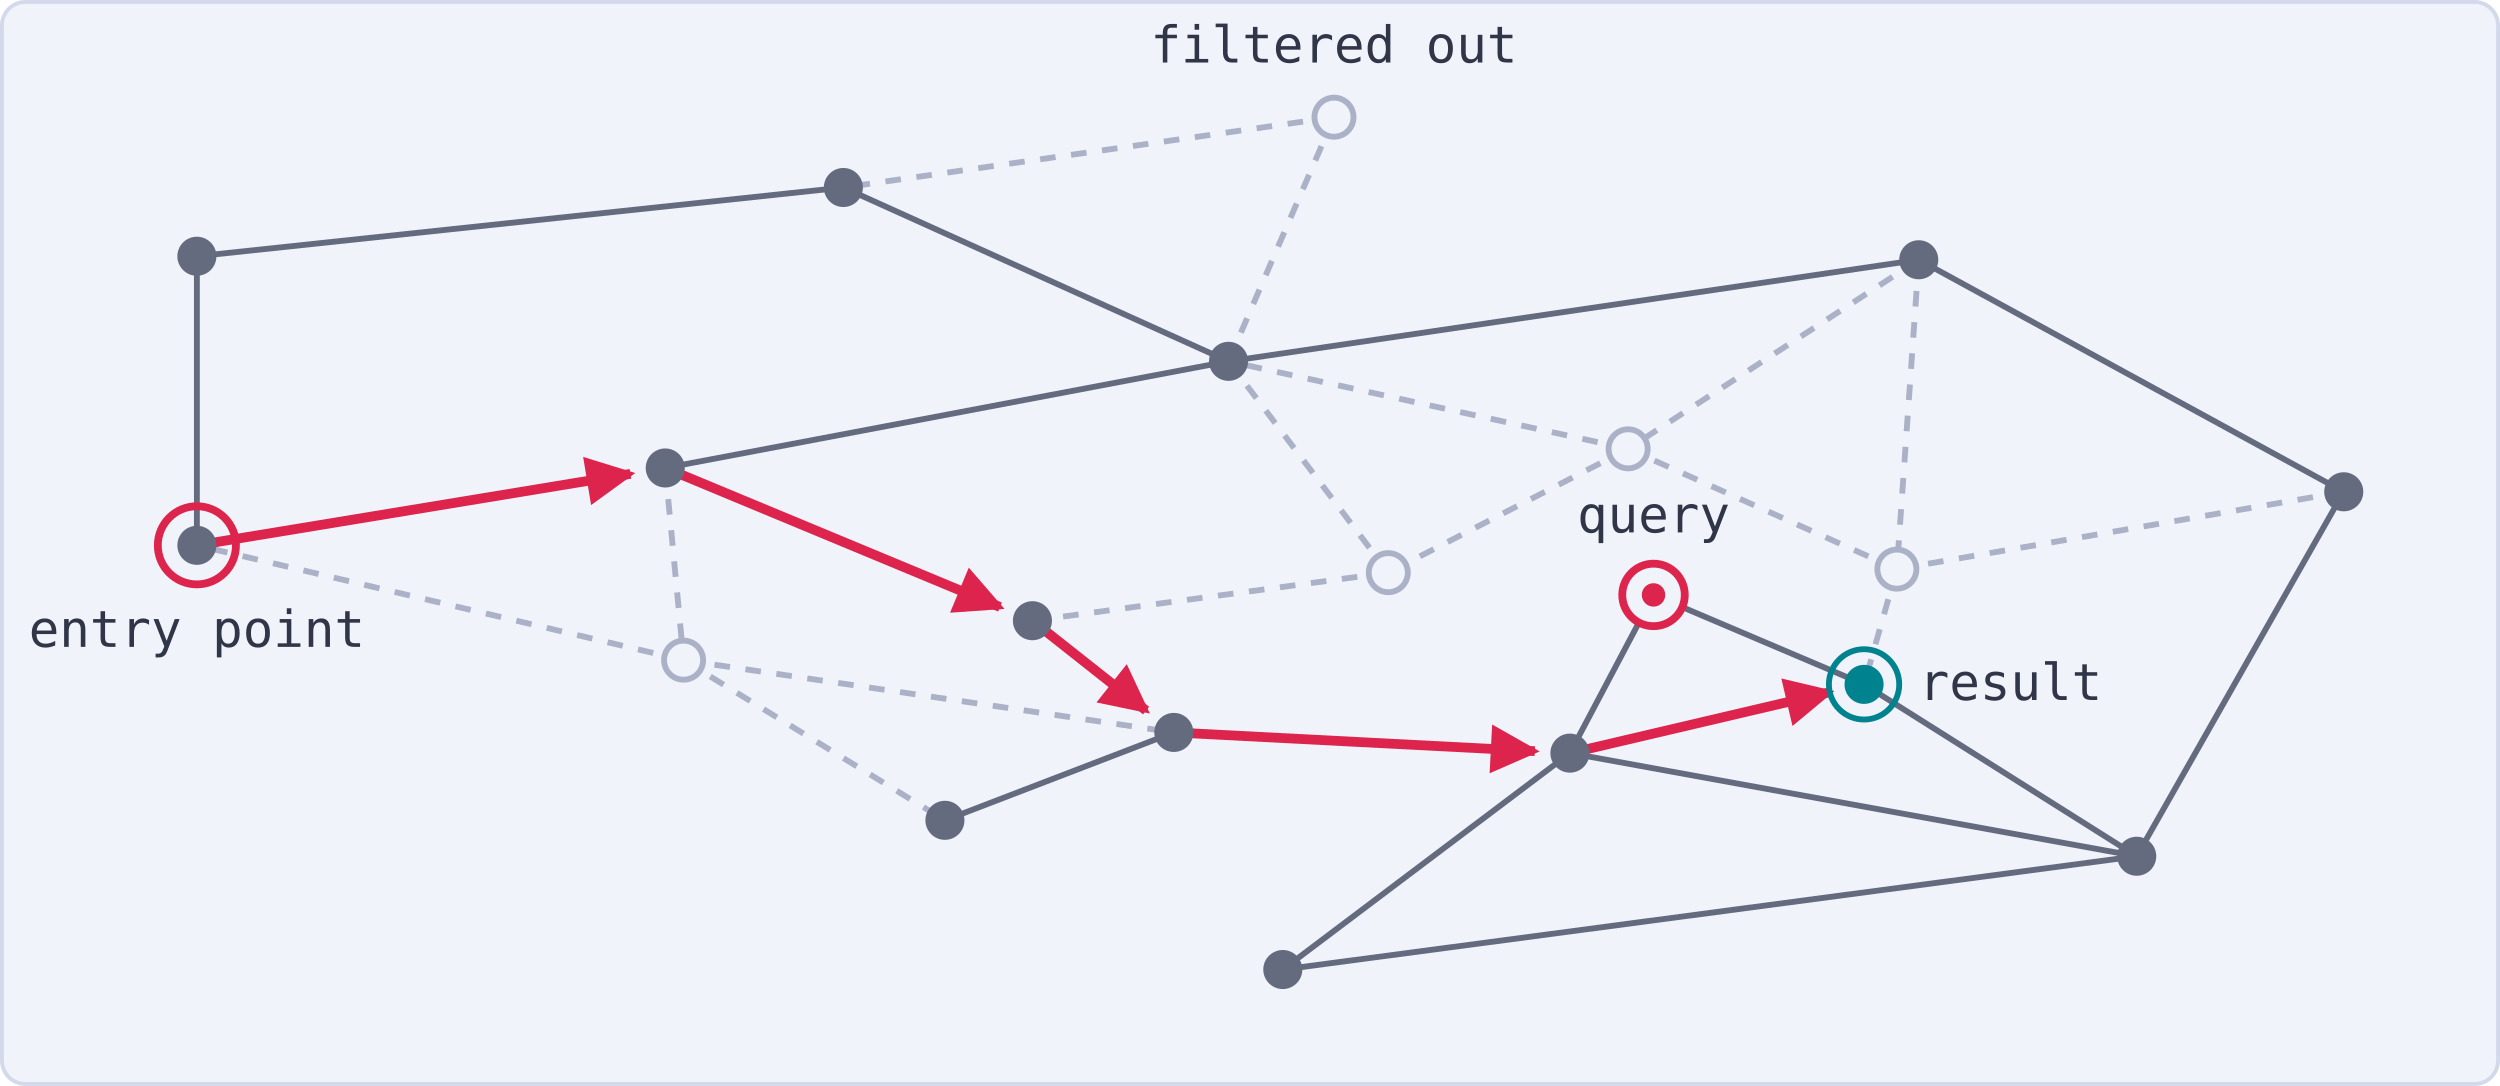
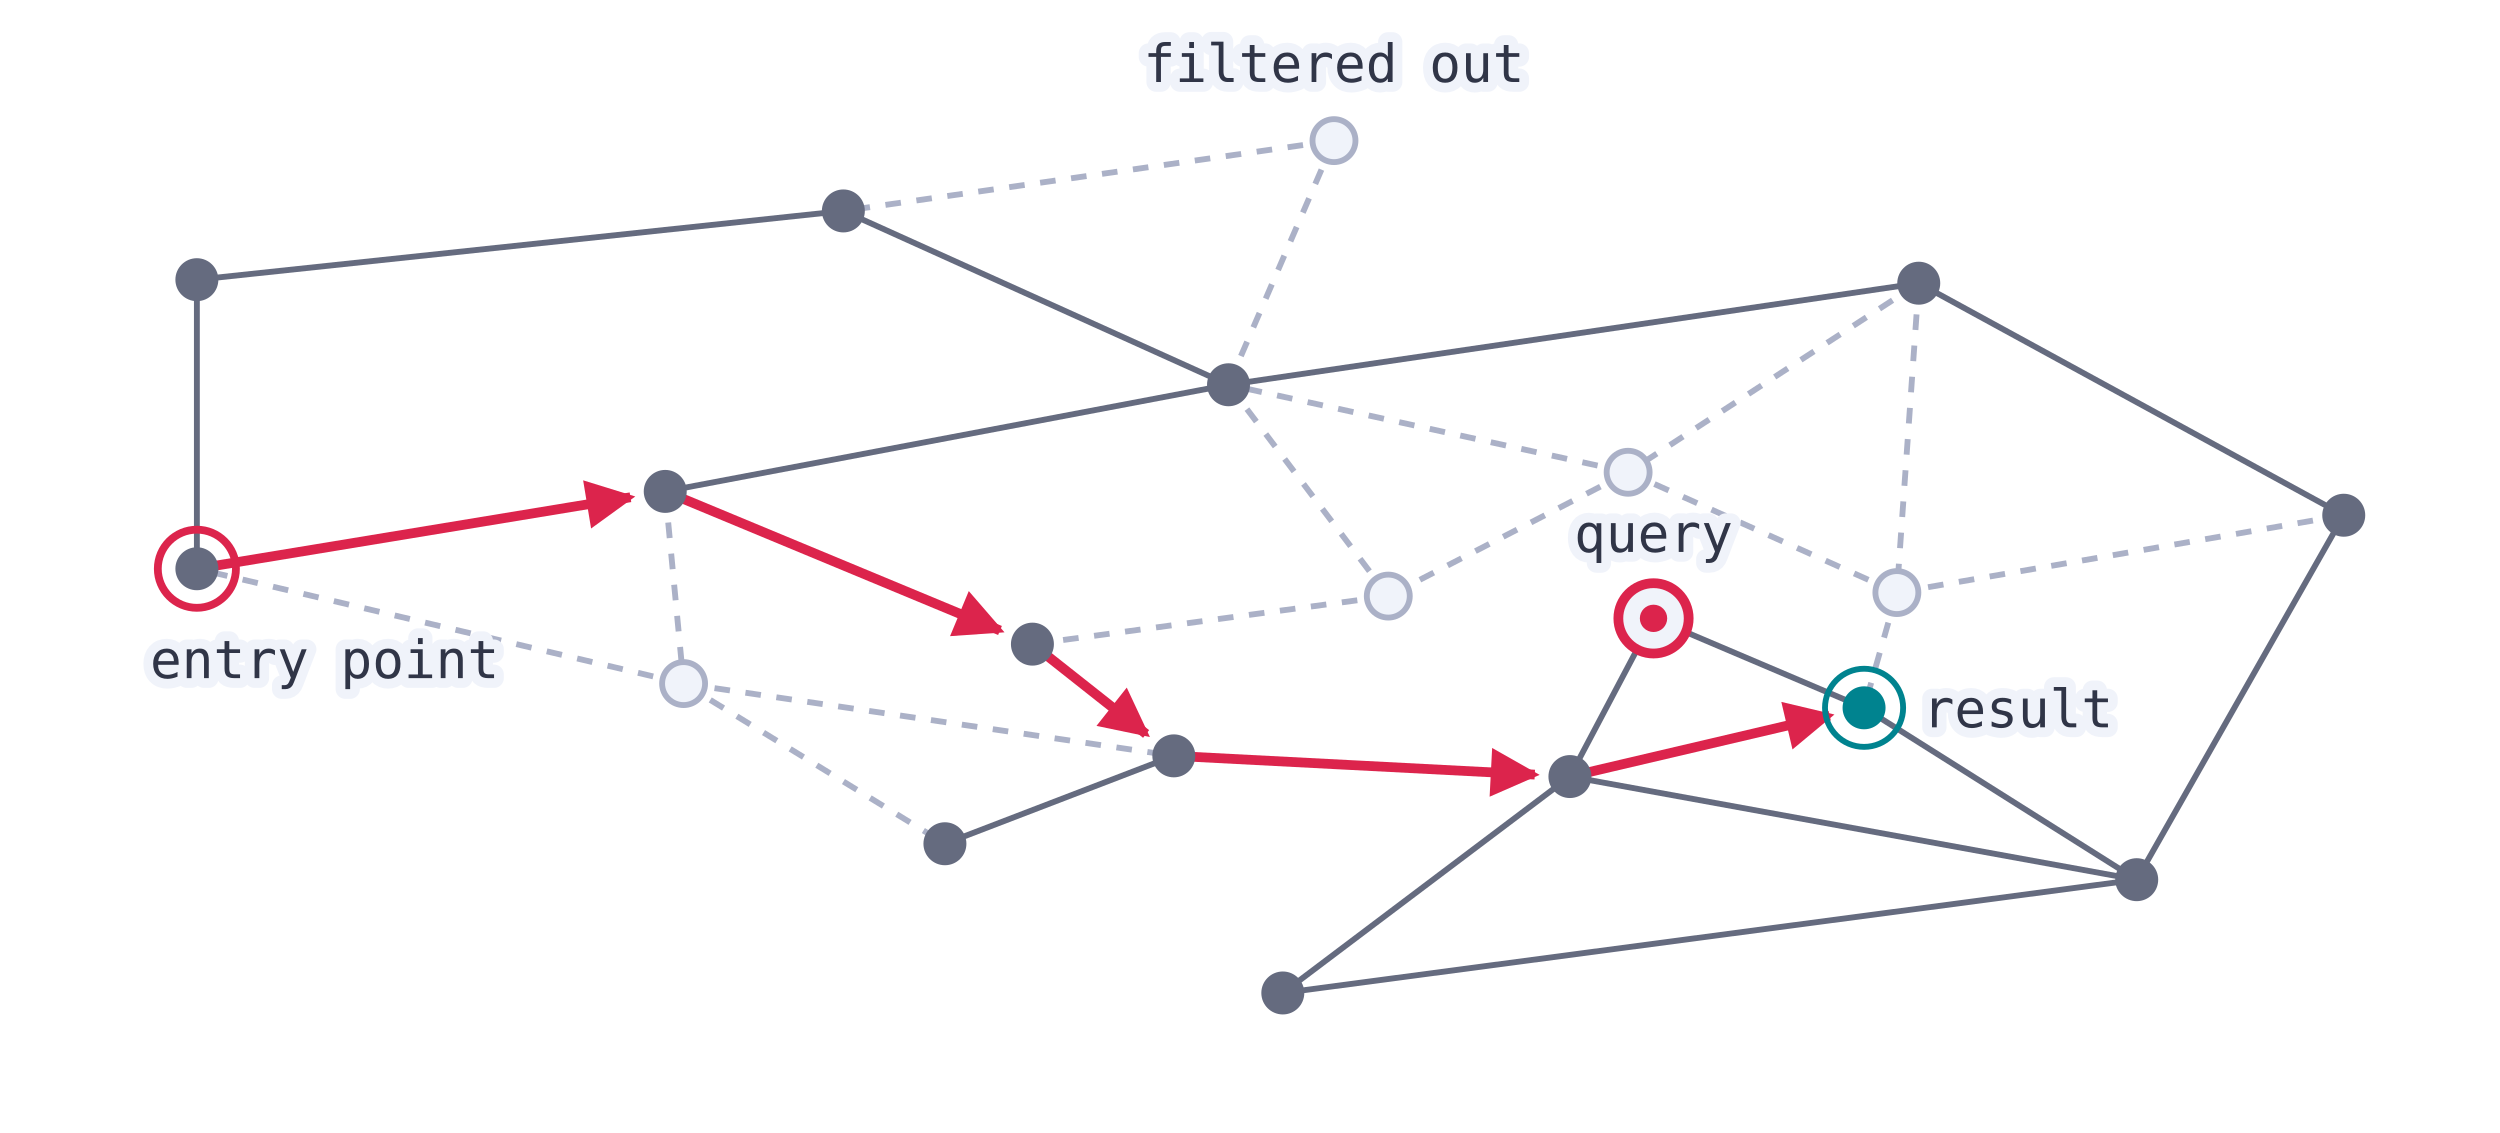
- <svg xmlns="http://www.w3.org/2000/svg" viewBox="0 0 640 278" role="img" aria-labelledby="description">
+ <svg xmlns="http://www.w3.org/2000/svg" viewBox="0 0 640 290" role="img" aria-labelledby="description">
  <defs>
    <marker id="arrow" viewBox="0 0 10 10" refX="9" refY="5" markerWidth="6" markerHeight="6" orient="auto-start-reverse">
      <path d="M0 0 L10 5 L0 10 Z" fill="#656b7f" />
    </marker>
    <marker id="arrow-accent" viewBox="0 0 10 10" refX="9" refY="5" markerWidth="5" markerHeight="5" orient="auto-start-reverse">
      <path d="M0 0 L10 5 L0 10 Z" fill="#dc244c" />
    </marker>
+     <marker id="arrow-v" viewBox="0 0 10 10" refX="9" refY="5" markerWidth="5" markerHeight="5" orient="auto-start-reverse">
+       <path d="M0 0 L10 5 L0 10 Z" fill="#6047ff" />
+     </marker>
  </defs>
-   <rect x="0.5" y="0.5" width="639" height="277" rx="6" fill="#f0f3fa" stroke="#d3d9eb" stroke-width="1" />
  <g font-family="'Geist Mono', ui-monospace, SFMono-Regular, Menlo, Consolas, monospace">
-     <line x1="600" y1="125.9" x2="547" y2="219.2" stroke="#656b7f" stroke-width="1.5" />
-     <line x1="600" y1="125.9" x2="491.2" y2="66.5" stroke="#656b7f" stroke-width="1.5" />
-     <line x1="600" y1="125.9" x2="485.6" y2="145.7" stroke="#abb1c7" stroke-width="1.5" stroke-dasharray="4 4" />
-     <line x1="547" y1="219.2" x2="477.2" y2="175.2" stroke="#656b7f" stroke-width="1.5" />
-     <line x1="547" y1="219.2" x2="401.9" y2="192.8" stroke="#656b7f" stroke-width="1.5" />
-     <line x1="547" y1="219.2" x2="328.4" y2="248.2" stroke="#656b7f" stroke-width="1.5" />
-     <line x1="491.2" y1="66.5" x2="314.5" y2="92.5" stroke="#656b7f" stroke-width="1.5" />
-     <line x1="491.2" y1="66.5" x2="416.8" y2="114.9" stroke="#abb1c7" stroke-width="1.5" stroke-dasharray="4 4" />
-     <line x1="491.2" y1="66.5" x2="485.6" y2="145.7" stroke="#abb1c7" stroke-width="1.5" stroke-dasharray="4 4" />
-     <line x1="485.6" y1="145.7" x2="477.2" y2="175.2" stroke="#abb1c7" stroke-width="1.5" stroke-dasharray="4 4" />
-     <line x1="485.6" y1="145.7" x2="416.8" y2="114.9" stroke="#abb1c7" stroke-width="1.5" stroke-dasharray="4 4" />
-     <line x1="416.8" y1="114.9" x2="355.4" y2="146.6" stroke="#abb1c7" stroke-width="1.5" stroke-dasharray="4 4" />
-     <line x1="355.4" y1="146.6" x2="314.5" y2="92.5" stroke="#abb1c7" stroke-width="1.5" stroke-dasharray="4 4" />
-     <line x1="355.4" y1="146.6" x2="264.3" y2="158.9" stroke="#abb1c7" stroke-width="1.5" stroke-dasharray="4 4" />
-     <line x1="314.5" y1="92.5" x2="341.5" y2="30" stroke="#abb1c7" stroke-width="1.5" stroke-dasharray="4 4" />
-     <line x1="341.5" y1="30" x2="215.9" y2="48" stroke="#abb1c7" stroke-width="1.5" stroke-dasharray="4 4" />
-     <line x1="314.5" y1="92.5" x2="215.9" y2="48" stroke="#656b7f" stroke-width="1.5" />
-     <line x1="314.5" y1="92.5" x2="170.3" y2="119.8" stroke="#656b7f" stroke-width="1.5" />
-     <line x1="215.9" y1="48" x2="50.4" y2="65.6" stroke="#656b7f" stroke-width="1.5" />
-     <line x1="50.4" y1="65.6" x2="50.4" y2="139.6" stroke="#656b7f" stroke-width="1.5" />
-     <line x1="300.5" y1="187.5" x2="241.9" y2="210" stroke="#656b7f" stroke-width="1.5" />
-     <line x1="401.9" y1="192.8" x2="328.4" y2="248.2" stroke="#656b7f" stroke-width="1.5" />
-     <line x1="170.3" y1="119.8" x2="175" y2="169" stroke="#abb1c7" stroke-width="1.5" stroke-dasharray="4 4" />
-     <line x1="175" y1="169" x2="300.5" y2="187.5" stroke="#abb1c7" stroke-width="1.5" stroke-dasharray="4 4" />
-     <line x1="175" y1="169" x2="241.9" y2="210" stroke="#abb1c7" stroke-width="1.5" stroke-dasharray="4 4" />
-     <line x1="175" y1="169" x2="50.4" y2="139.6" stroke="#abb1c7" stroke-width="1.5" stroke-dasharray="4 4" />
-     <line x1="416.8" y1="114.9" x2="314.5" y2="92.5" stroke="#abb1c7" stroke-width="1.5" stroke-dasharray="4 4" />
-     <line x1="477.2" y1="175.2" x2="423.3" y2="152.3" stroke="#656b7f" stroke-width="1.5" />
-     <line x1="423.3" y1="152.3" x2="401.9" y2="192.8" stroke="#656b7f" stroke-width="1.5" />
-     <path d="M50.4 139.6 L161.4 121.3" fill="none" stroke="#dc244c" stroke-width="2.5" marker-end="url(#arrow-accent)" />
-     <path d="M170.3 119.8 L256.0 155.4" fill="none" stroke="#dc244c" stroke-width="2.5" marker-end="url(#arrow-accent)" />
-     <path d="M264.3 158.9 L293.4 181.9" fill="none" stroke="#dc244c" stroke-width="2.5" marker-end="url(#arrow-accent)" />
-     <path d="M300.5 187.5 L392.9 192.3" fill="none" stroke="#dc244c" stroke-width="2.5" marker-end="url(#arrow-accent)" />
-     <path d="M401.9 192.8 L468.4 177.2" fill="none" stroke="#dc244c" stroke-width="2.5" marker-end="url(#arrow-accent)" />
-     <circle cx="600" cy="125.9" r="5" fill="#656b7f" />
-     <circle cx="547" cy="219.2" r="5" fill="#656b7f" />
-     <circle cx="491.2" cy="66.5" r="5" fill="#656b7f" />
-     <circle cx="485.6" cy="145.7" r="5" fill="#f0f3fa" stroke="#abb1c7" stroke-width="1.5" />
-     <circle cx="477.2" cy="175.2" r="5" fill="#00838f" />
-     <circle cx="477.2" cy="175.2" r="9" fill="none" stroke="#00838f" stroke-width="1.5" />
-     <circle cx="416.8" cy="114.9" r="5" fill="#f0f3fa" stroke="#abb1c7" stroke-width="1.5" />
-     <circle cx="401.9" cy="192.8" r="5" fill="#656b7f" />
-     <circle cx="355.4" cy="146.6" r="5" fill="#f0f3fa" stroke="#abb1c7" stroke-width="1.5" />
-     <circle cx="328.4" cy="248.2" r="5" fill="#656b7f" />
-     <circle cx="341.5" cy="30" r="5" fill="#f0f3fa" stroke="#abb1c7" stroke-width="1.5" />
-     <circle cx="314.5" cy="92.5" r="5" fill="#656b7f" />
-     <circle cx="300.5" cy="187.5" r="5" fill="#656b7f" />
-     <circle cx="264.3" cy="158.9" r="5" fill="#656b7f" />
-     <circle cx="241.9" cy="210" r="5" fill="#656b7f" />
-     <circle cx="215.9" cy="48" r="5" fill="#656b7f" />
-     <circle cx="170.3" cy="119.8" r="5" fill="#656b7f" />
-     <circle cx="175" cy="169" r="5" fill="#f0f3fa" stroke="#abb1c7" stroke-width="1.5" />
-     <circle cx="50.4" cy="65.6" r="5" fill="#656b7f" />
-     <circle cx="50.4" cy="139.6" r="5" fill="#656b7f" />
-     <circle cx="423.3" cy="152.3" r="8" fill="#f0f3fa" stroke="#dc244c" stroke-width="2" />
-     <circle cx="423.3" cy="152.3" r="3" fill="#dc244c" />
-     <text x="423.3" y="136.3" font-size="13" text-anchor="middle" fill="#303547" stroke="#f0f3fa" stroke-width="5" stroke-linejoin="round" paint-order="stroke">query</text>
-     <circle cx="50.4" cy="139.6" r="10" fill="none" stroke="#dc244c" stroke-width="2" />
-     <text x="50.4" y="165.6" font-size="13" text-anchor="middle" fill="#303547" stroke="#f0f3fa" stroke-width="5" stroke-linejoin="round" paint-order="stroke">entry point</text>
-     <text x="341.5" y="16" font-size="13" text-anchor="middle" fill="#303547" stroke="#f0f3fa" stroke-width="5" stroke-linejoin="round" paint-order="stroke">filtered out</text>
-     <text x="491.2" y="179.2" font-size="13" fill="#303547" stroke="#f0f3fa" stroke-width="5" stroke-linejoin="round" paint-order="stroke">result</text>
+     <line x1="600" y1="131.9" x2="547" y2="225.2" stroke="#656b7f" stroke-width="1.5" />
+     <line x1="600" y1="131.9" x2="491.2" y2="72.5" stroke="#656b7f" stroke-width="1.5" />
+     <line x1="600" y1="131.9" x2="485.6" y2="151.7" stroke="#abb1c7" stroke-width="1.5" stroke-dasharray="4 4" />
+     <line x1="547" y1="225.2" x2="477.2" y2="181.2" stroke="#656b7f" stroke-width="1.5" />
+     <line x1="547" y1="225.2" x2="401.9" y2="198.8" stroke="#656b7f" stroke-width="1.5" />
+     <line x1="547" y1="225.2" x2="328.4" y2="254.2" stroke="#656b7f" stroke-width="1.5" />
+     <line x1="491.2" y1="72.5" x2="314.5" y2="98.5" stroke="#656b7f" stroke-width="1.5" />
+     <line x1="491.2" y1="72.5" x2="416.8" y2="120.9" stroke="#abb1c7" stroke-width="1.5" stroke-dasharray="4 4" />
+     <line x1="491.2" y1="72.5" x2="485.6" y2="151.7" stroke="#abb1c7" stroke-width="1.5" stroke-dasharray="4 4" />
+     <line x1="485.6" y1="151.7" x2="477.2" y2="181.2" stroke="#abb1c7" stroke-width="1.5" stroke-dasharray="4 4" />
+     <line x1="485.6" y1="151.7" x2="416.8" y2="120.9" stroke="#abb1c7" stroke-width="1.5" stroke-dasharray="4 4" />
+     <line x1="416.8" y1="120.9" x2="355.4" y2="152.6" stroke="#abb1c7" stroke-width="1.5" stroke-dasharray="4 4" />
+     <line x1="355.4" y1="152.6" x2="314.5" y2="98.5" stroke="#abb1c7" stroke-width="1.5" stroke-dasharray="4 4" />
+     <line x1="355.4" y1="152.6" x2="264.3" y2="164.9" stroke="#abb1c7" stroke-width="1.5" stroke-dasharray="4 4" />
+     <line x1="314.5" y1="98.5" x2="341.5" y2="36" stroke="#abb1c7" stroke-width="1.5" stroke-dasharray="4 4" />
+     <line x1="341.5" y1="36" x2="215.9" y2="54" stroke="#abb1c7" stroke-width="1.5" stroke-dasharray="4 4" />
+     <line x1="314.5" y1="98.5" x2="215.9" y2="54" stroke="#656b7f" stroke-width="1.5" />
+     <line x1="314.5" y1="98.5" x2="170.3" y2="125.8" stroke="#656b7f" stroke-width="1.5" />
+     <line x1="215.9" y1="54" x2="50.4" y2="71.6" stroke="#656b7f" stroke-width="1.5" />
+     <line x1="50.4" y1="71.6" x2="50.4" y2="145.6" stroke="#656b7f" stroke-width="1.5" />
+     <line x1="300.5" y1="193.5" x2="241.9" y2="216" stroke="#656b7f" stroke-width="1.5" />
+     <line x1="401.9" y1="198.8" x2="328.4" y2="254.2" stroke="#656b7f" stroke-width="1.5" />
+     <line x1="170.3" y1="125.8" x2="175" y2="175" stroke="#abb1c7" stroke-width="1.5" stroke-dasharray="4 4" />
+     <line x1="175" y1="175" x2="300.5" y2="193.5" stroke="#abb1c7" stroke-width="1.5" stroke-dasharray="4 4" />
+     <line x1="175" y1="175" x2="241.9" y2="216" stroke="#abb1c7" stroke-width="1.5" stroke-dasharray="4 4" />
+     <line x1="175" y1="175" x2="50.4" y2="145.6" stroke="#abb1c7" stroke-width="1.5" stroke-dasharray="4 4" />
+     <line x1="416.8" y1="120.9" x2="314.5" y2="98.5" stroke="#abb1c7" stroke-width="1.5" stroke-dasharray="4 4" />
+     <line x1="477.2" y1="181.2" x2="423.3" y2="158.3" stroke="#656b7f" stroke-width="1.5" />
+     <line x1="423.3" y1="158.3" x2="401.9" y2="198.8" stroke="#656b7f" stroke-width="1.5" />
+     <path d="M50.4 145.6 L161.4 127.3" fill="none" stroke="#dc244c" stroke-width="2.5" marker-end="url(#arrow-accent)" />
+     <path d="M170.3 125.8 L256.0 161.4" fill="none" stroke="#dc244c" stroke-width="2.5" marker-end="url(#arrow-accent)" />
+     <path d="M264.3 164.9 L293.4 187.9" fill="none" stroke="#dc244c" stroke-width="2.5" marker-end="url(#arrow-accent)" />
+     <path d="M300.5 193.5 L392.9 198.3" fill="none" stroke="#dc244c" stroke-width="2.5" marker-end="url(#arrow-accent)" />
+     <path d="M401.9 198.8 L468.4 183.2" fill="none" stroke="#dc244c" stroke-width="2.5" marker-end="url(#arrow-accent)" />
+     <circle cx="600" cy="131.9" r="5.5" fill="#656b7f" />
+     <circle cx="547" cy="225.2" r="5.5" fill="#656b7f" />
+     <circle cx="491.2" cy="72.5" r="5.5" fill="#656b7f" />
+     <circle cx="485.6" cy="151.7" r="5.5" fill="#f0f3fa" stroke="#abb1c7" stroke-width="1.5" />
+     <circle cx="477.2" cy="181.2" r="5.5" fill="#00838f" />
+     <circle cx="477.2" cy="181.2" r="10" fill="none" stroke="#00838f" stroke-width="1.5" />
+     <circle cx="416.8" cy="120.9" r="5.5" fill="#f0f3fa" stroke="#abb1c7" stroke-width="1.5" />
+     <circle cx="401.9" cy="198.8" r="5.5" fill="#656b7f" />
+     <circle cx="355.4" cy="152.6" r="5.5" fill="#f0f3fa" stroke="#abb1c7" stroke-width="1.5" />
+     <circle cx="328.4" cy="254.2" r="5.5" fill="#656b7f" />
+     <circle cx="341.5" cy="36" r="5.5" fill="#f0f3fa" stroke="#abb1c7" stroke-width="1.5" />
+     <circle cx="314.5" cy="98.5" r="5.5" fill="#656b7f" />
+     <circle cx="300.5" cy="193.5" r="5.5" fill="#656b7f" />
+     <circle cx="264.3" cy="164.9" r="5.5" fill="#656b7f" />
+     <circle cx="241.9" cy="216" r="5.5" fill="#656b7f" />
+     <circle cx="215.9" cy="54" r="5.5" fill="#656b7f" />
+     <circle cx="170.3" cy="125.8" r="5.5" fill="#656b7f" />
+     <circle cx="175" cy="175" r="5.5" fill="#f0f3fa" stroke="#abb1c7" stroke-width="1.5" />
+     <circle cx="50.4" cy="71.6" r="5.5" fill="#656b7f" />
+     <circle cx="50.4" cy="145.6" r="5.5" fill="#656b7f" />
+     <circle cx="423.3" cy="158.3" r="9" fill="#f0f3fa" stroke="#dc244c" stroke-width="2.5" />
+     <circle cx="423.3" cy="158.3" r="3.5" fill="#dc244c" />
+     <text x="423.3" y="141.3" font-size="13.5" text-anchor="middle" fill="#303547" stroke="#f0f3fa" stroke-width="5" stroke-linejoin="round" paint-order="stroke">query</text>
+     <circle cx="50.4" cy="145.6" r="10" fill="none" stroke="#dc244c" stroke-width="2" />
+     <text x="38.4" y="173.6" font-size="13.5" fill="#303547" stroke="#f0f3fa" stroke-width="5" stroke-linejoin="round" paint-order="stroke">entry point</text>
+     <text x="341.5" y="21" font-size="13.5" text-anchor="middle" fill="#303547" stroke="#f0f3fa" stroke-width="5" stroke-linejoin="round" paint-order="stroke">filtered out</text>
+     <text x="492.2" y="186.2" font-size="13.5" fill="#303547" stroke="#f0f3fa" stroke-width="5" stroke-linejoin="round" paint-order="stroke">result</text>
  </g>
</svg>
